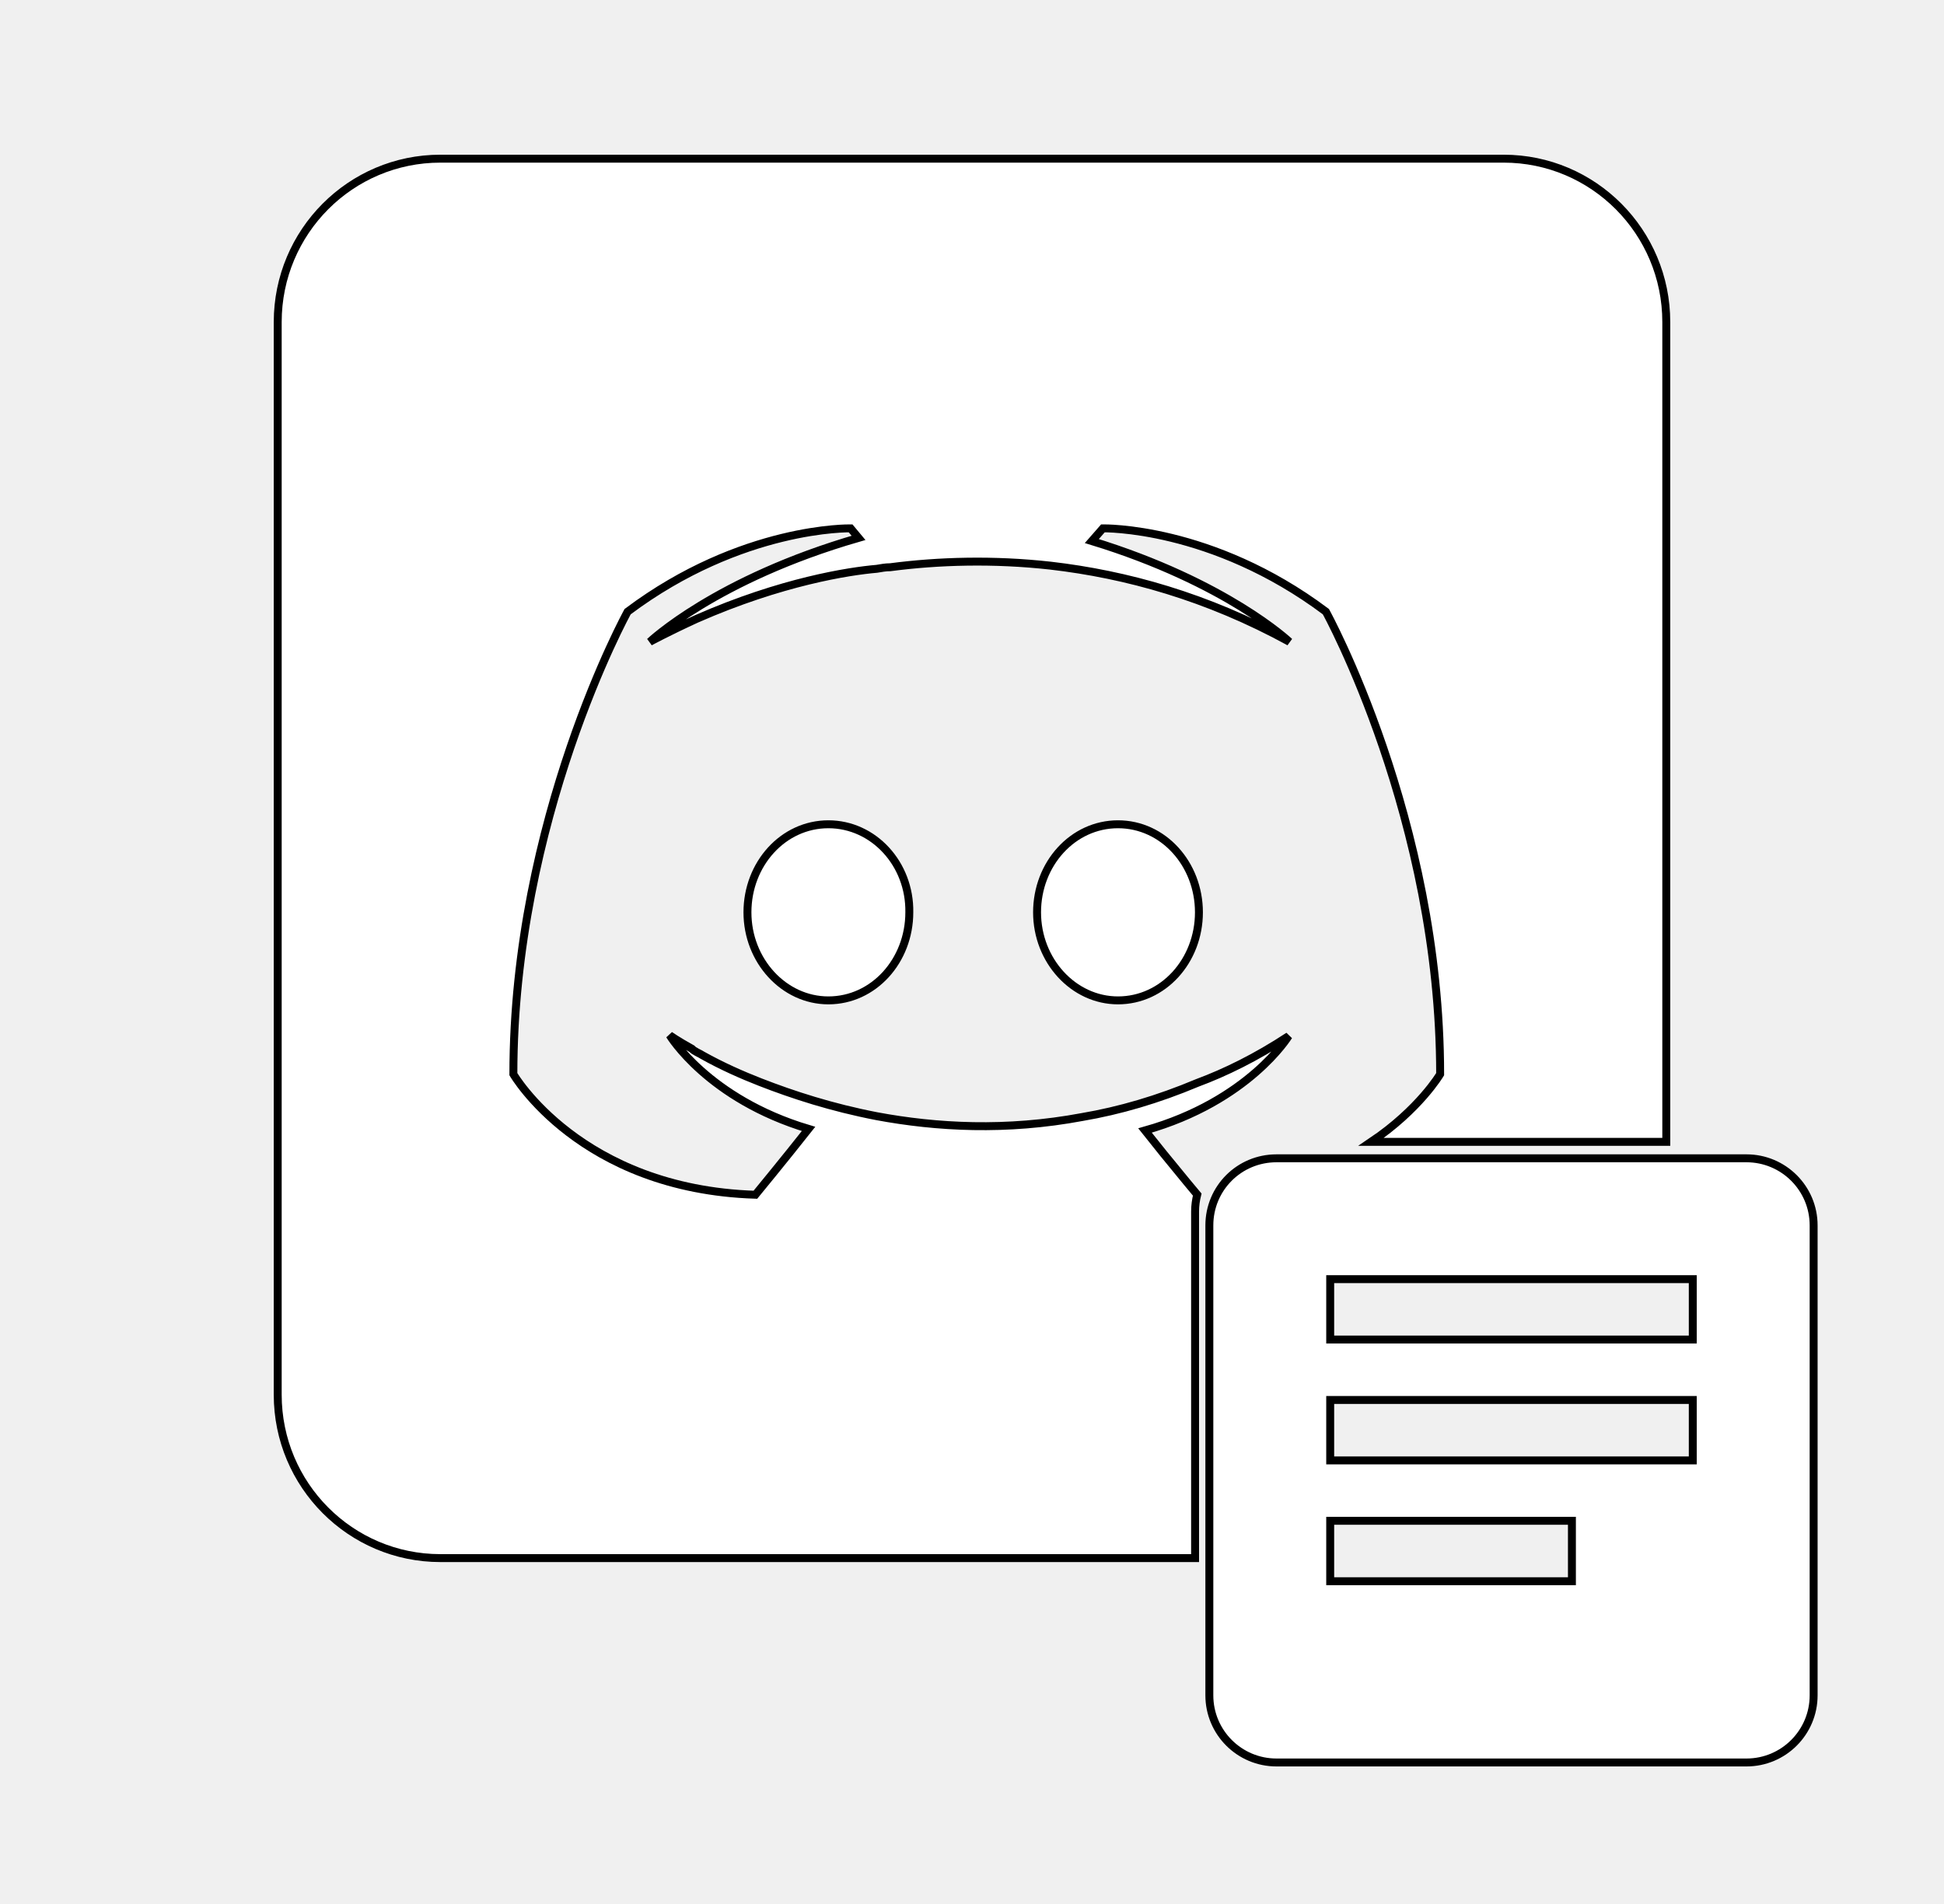
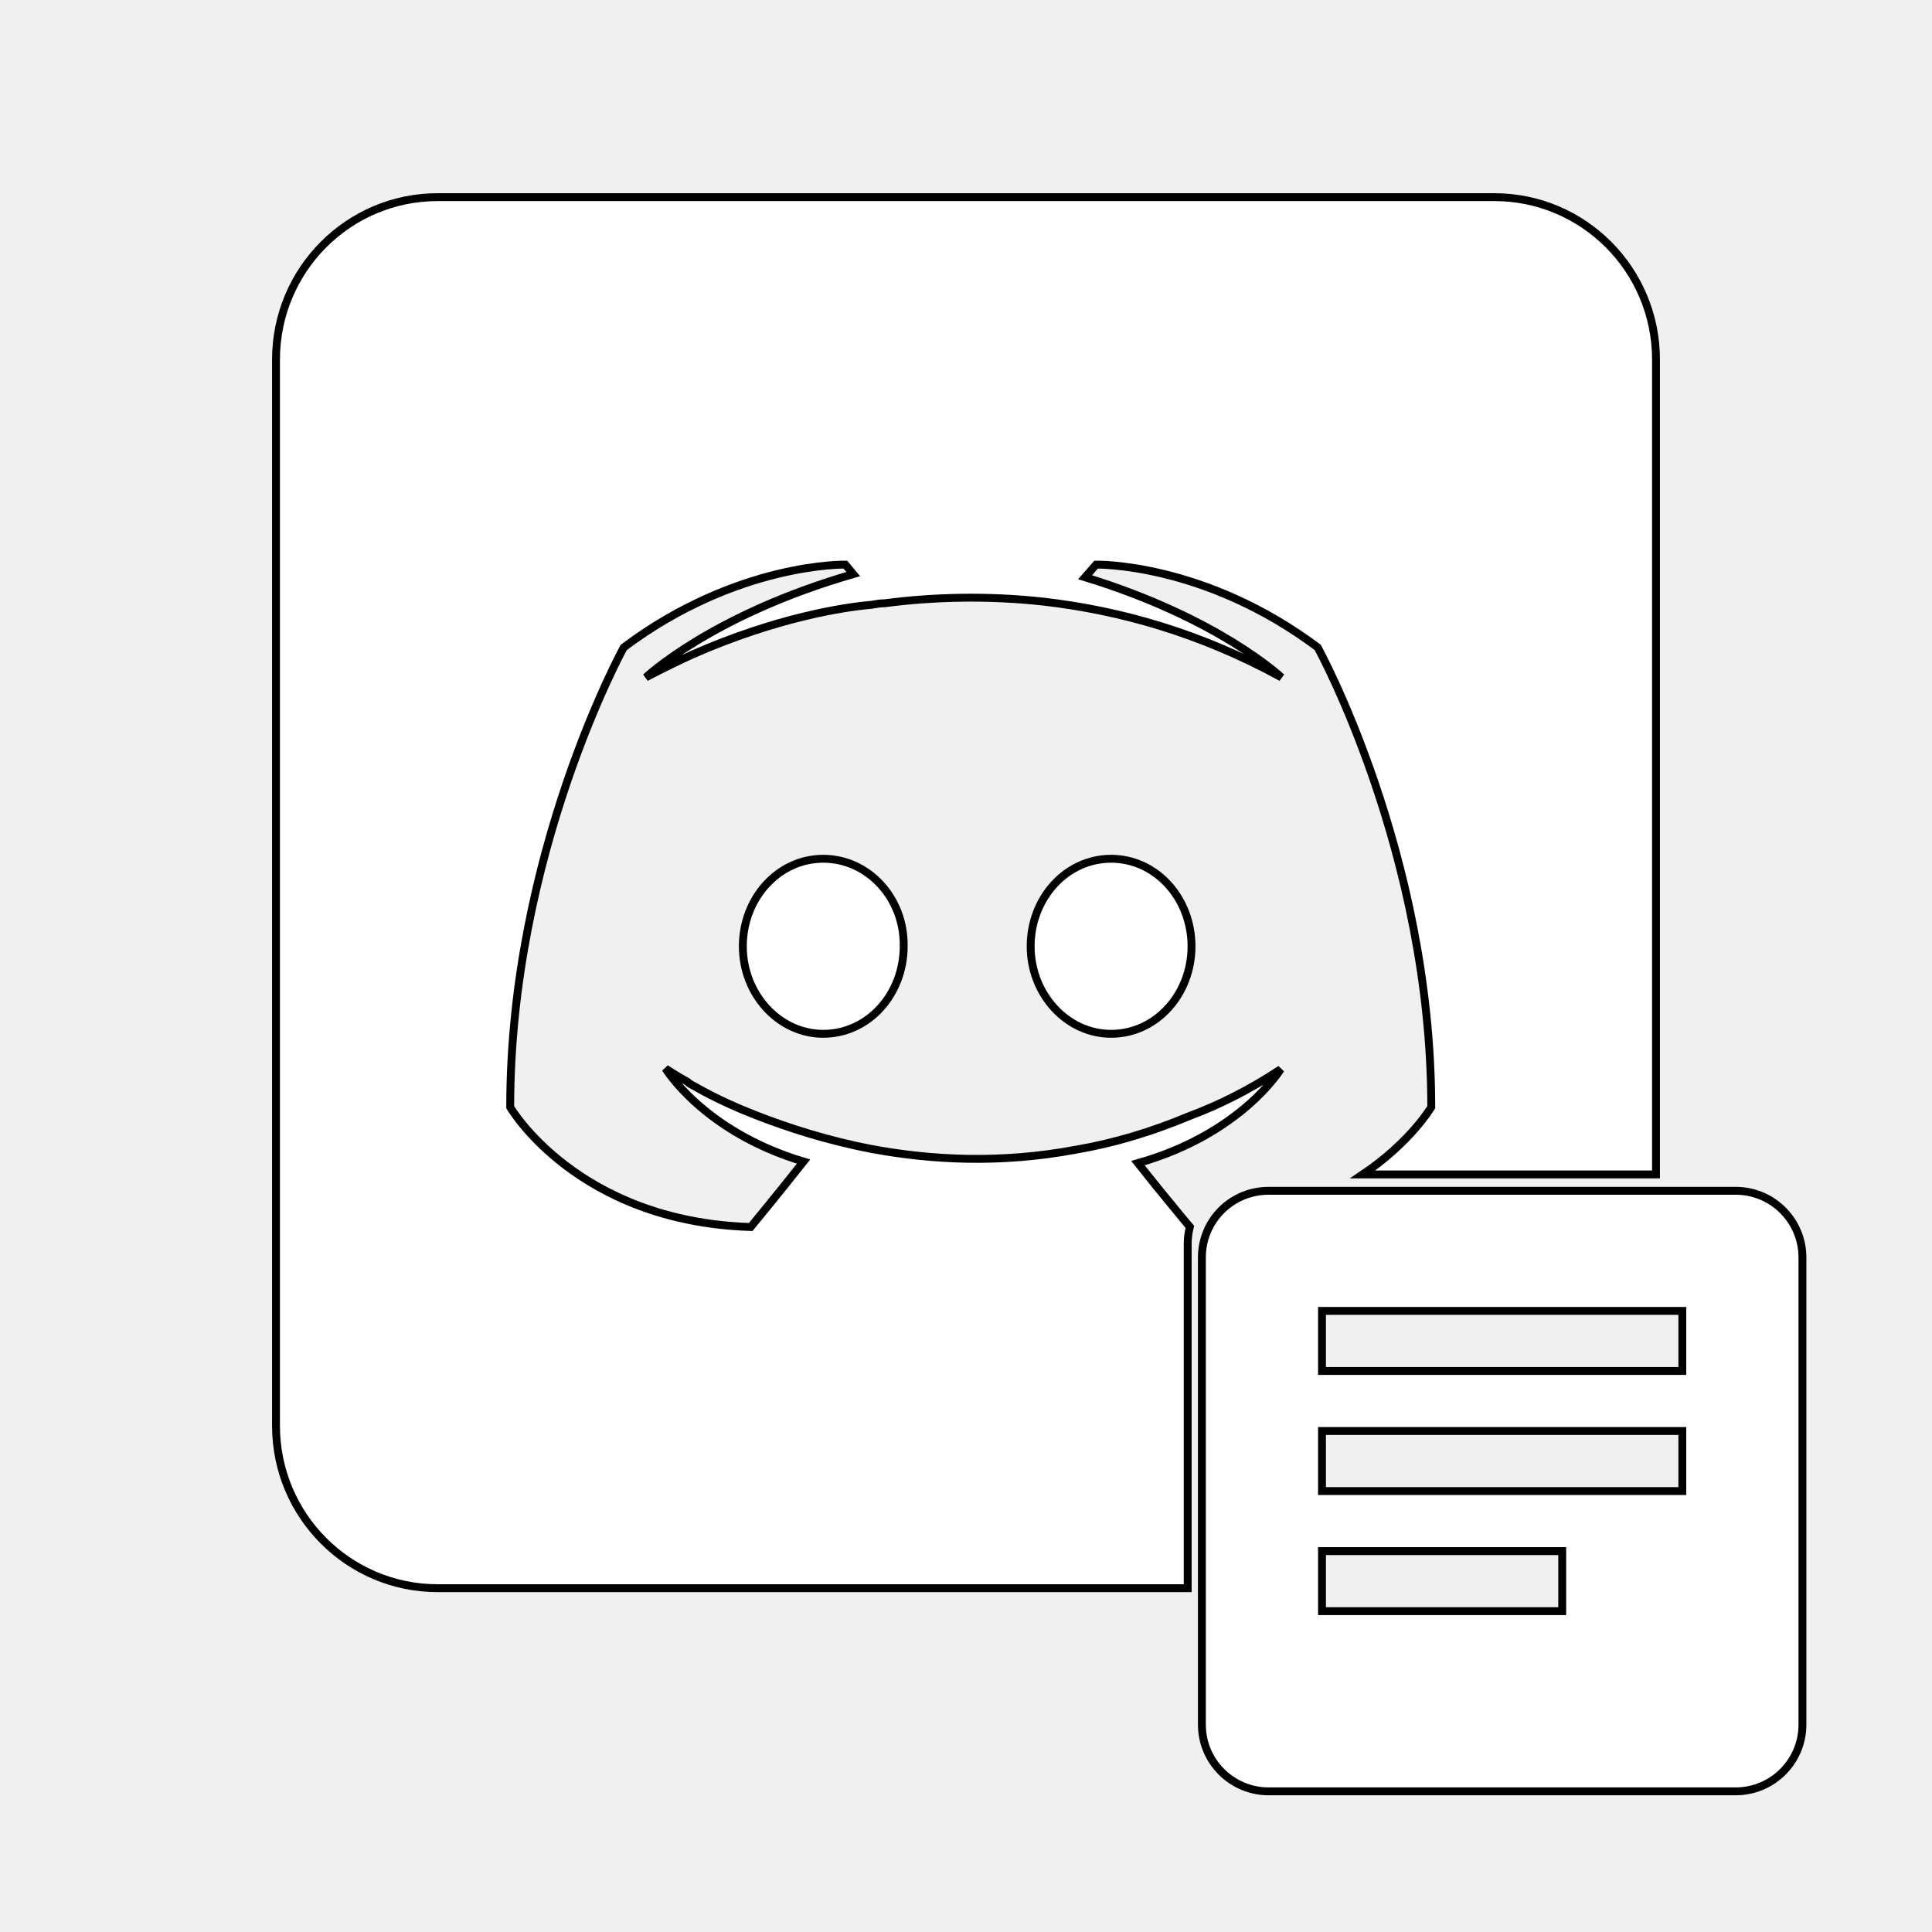
- <svg xmlns="http://www.w3.org/2000/svg" id="Layer_1" viewBox="0 0 245 240" version="1.1">
+ <svg xmlns="http://www.w3.org/2000/svg" id="Layer_1" viewBox="0 0 245 245" version="1.1" width="245" height="245">
  <defs id="defs11" />
  <style id="style2">.st0{fill:#FFFFFF;}</style>
-   <path class="st0" d="M104.4 103.9c-5.7 0-10.2 5-10.2 11.1s4.6 11.1 10.2 11.1c5.7 0 10.2-5 10.2-11.1.1-6.1-4.5-11.1-10.2-11.1zM140.9 103.9c-5.7 0-10.2 5-10.2 11.1s4.6 11.1 10.2 11.1c5.7 0 10.2-5 10.2-11.1s-4.5-11.1-10.2-11.1z" id="path4" style="stroke:#000000;stroke-opacity:1;stroke-width:1;stroke-miterlimit:4;stroke-dasharray:none" />
-   <path class="activityIconForeground-qYIPPg" d="m 198.107,199.315 h -30.463 v -7.616 h 30.463 z m 15.231,-15.231 h -45.694 v -7.616 h 45.694 z m 0,-15.231 h -45.694 v -7.616 h 45.694 z m 6.769,-22.847 H 160.875 c -4.696,0 -8.462,3.766 -8.462,8.462 v 59.233 c 0,4.673 3.788,8.462 8.462,8.462 h 59.233 c 4.673,0 8.462,-3.788 8.462,-8.462 v -59.233 c 0,-4.696 -3.808,-8.462 -8.462,-8.462 z" id="path8" style="fill:#ffffff;fill-opacity:1;stroke-width:1;stroke:#000000;stroke-opacity:1;stroke-miterlimit:4;stroke-dasharray:none" />
-   <path style="fill:#ffffff;fill-opacity:1;stroke:#000000;stroke-opacity:1;stroke-width:1;stroke-miterlimit:4;stroke-dasharray:none" d="M 55.5,20 C 44.2,20 35,29.2 35,40.6 V 175.801 c 0,11.4 9.2,20.6 20.5,20.6 h 89.127 5.988 v -43.688 c 0,-0.738 0.1,-1.449 0.27,-2.133 -0.015,-0.018 -1.987,-2.371 -4.234,-5.145 -0.776,-0.958 -1.582,-1.963 -2.35,-2.936 13.1,-3.7 18.1,-11.9 18.1,-11.9 -4.1,2.7 -8,4.6 -11.5,5.9 -5,2.1 -9.8,3.501 -14.5,4.301 -9.6,1.8 -18.4,1.298 -25.9,-0.102 -5.7,-1.1 -10.599,-2.699 -14.699,-4.299 C 93.501,135.5 91,134.4 88.5,133 c -0.3,-0.2 -0.6,-0.3 -0.9,-0.5 -0.2,-0.1 -0.3,-0.201 -0.4,-0.301 -1.8,-1 -2.799,-1.699 -2.799,-1.699 0,0 4.8,8.001 17.5,11.801 -3,3.8 -6.701,8.299 -6.701,8.299 -22.1,-0.7 -30.5,-15.199 -30.5,-15.199 0,-32.2 14.4,-58.301 14.4,-58.301 14.4,-10.8 28.1,-10.5 28.1,-10.5 l 1,1.201 c -18,5.2 -26.299,13.1 -26.299,13.1 0,0 2.2,-1.2 5.9,-2.9 C 98.501,73.3 107,71.999 110.5,71.699 c 0.6,-0.1 1.099,-0.199 1.699,-0.199 6.1,-0.8 13.001,-0.999 20.201,-0.199 9.5,1.1 19.7,3.9 30.1,9.6 0,0 -7.9,-7.501 -24.9,-12.701 L 139,66.6 c 0,0 13.7,-0.3 28.1,10.5 0,0 14.4,26.101 14.4,58.301 0,0 -2.618,4.444 -8.695,8.531 H 210 V 142.832 40.6 C 210,29.2 200.8,20 189.5,20 Z" id="path6" />
+   <path class="st0" d="m 104.4,108.9 c -5.7,0 -10.2,5 -10.2,11.1 0,6.1 4.6,11.1 10.2,11.1 5.7,0 10.2,-5 10.2,-11.1 0.1,-6.1 -4.5,-11.1 -10.2,-11.1 z m 36.5,0 c -5.7,0 -10.2,5 -10.2,11.1 0,6.1 4.6,11.1 10.2,11.1 5.7,0 10.2,-5 10.2,-11.1 0,-6.1 -4.5,-11.1 -10.2,-11.1 z" id="path4" style="fill:#ffffff;stroke:#000000;stroke-width:1;stroke-miterlimit:4;stroke-dasharray:none;stroke-opacity:1" />
+   <path class="activityIconForeground-qYIPPg" d="m 198.107,204.315 h -30.463 v -7.616 h 30.463 z m 15.231,-15.231 h -45.694 v -7.616 h 45.694 z m 0,-15.231 h -45.694 v -7.616 h 45.694 z m 6.769,-22.847 H 160.875 c -4.696,0 -8.462,3.766 -8.462,8.462 v 59.233 c 0,4.673 3.788,8.462 8.462,8.462 h 59.233 c 4.673,0 8.462,-3.788 8.462,-8.462 v -59.233 c 0,-4.696 -3.808,-8.462 -8.462,-8.462 z" id="path8" style="fill:#ffffff;fill-opacity:1;stroke:#000000;stroke-width:1;stroke-miterlimit:4;stroke-dasharray:none;stroke-opacity:1" />
+   <path style="fill:#ffffff;fill-opacity:1;stroke:#000000;stroke-width:1;stroke-miterlimit:4;stroke-dasharray:none;stroke-opacity:1" d="M 55.5,25 C 44.2,25 35,34.2 35,45.6 V 180.801 c 0,11.4 9.2,20.6 20.5,20.6 h 89.127 5.988 v -43.688 c 0,-0.738 0.1,-1.449 0.27,-2.133 -0.015,-0.018 -1.987,-2.371 -4.234,-5.145 -0.776,-0.958 -1.582,-1.963 -2.35,-2.936 13.1,-3.7 18.1,-11.9 18.1,-11.9 -4.1,2.7 -8,4.6 -11.5,5.9 -5,2.1 -9.8,3.501 -14.5,4.301 -9.6,1.8 -18.4,1.298 -25.9,-0.102 -5.7,-1.1 -10.599,-2.699 -14.699,-4.299 C 93.501,140.5 91,139.4 88.5,138 c -0.3,-0.2 -0.6,-0.3 -0.9,-0.5 -0.2,-0.1 -0.3,-0.201 -0.4,-0.301 -1.8,-1 -2.799,-1.699 -2.799,-1.699 0,0 4.8,8.001 17.5,11.801 -3,3.8 -6.701,8.299 -6.701,8.299 -22.1,-0.7 -30.5,-15.199 -30.5,-15.199 0,-32.2 14.4,-58.301 14.4,-58.301 14.4,-10.8 28.1,-10.5 28.1,-10.5 l 1,1.201 c -18,5.2 -26.299,13.1 -26.299,13.1 0,0 2.2,-1.2 5.9,-2.9 C 98.501,78.3 107,76.999 110.5,76.699 c 0.6,-0.1 1.099,-0.199 1.699,-0.199 6.1,-0.8 13.001,-0.999 20.201,-0.199 9.5,1.1 19.7,3.9 30.1,9.6 0,0 -7.9,-7.501 -24.9,-12.701 L 139,71.6 c 0,0 13.7,-0.3 28.1,10.5 0,0 14.4,26.101 14.4,58.301 0,0 -2.618,4.444 -8.695,8.531 H 210 V 147.832 45.6 C 210,34.2 200.8,25 189.5,25 Z" id="path6" />
</svg>
